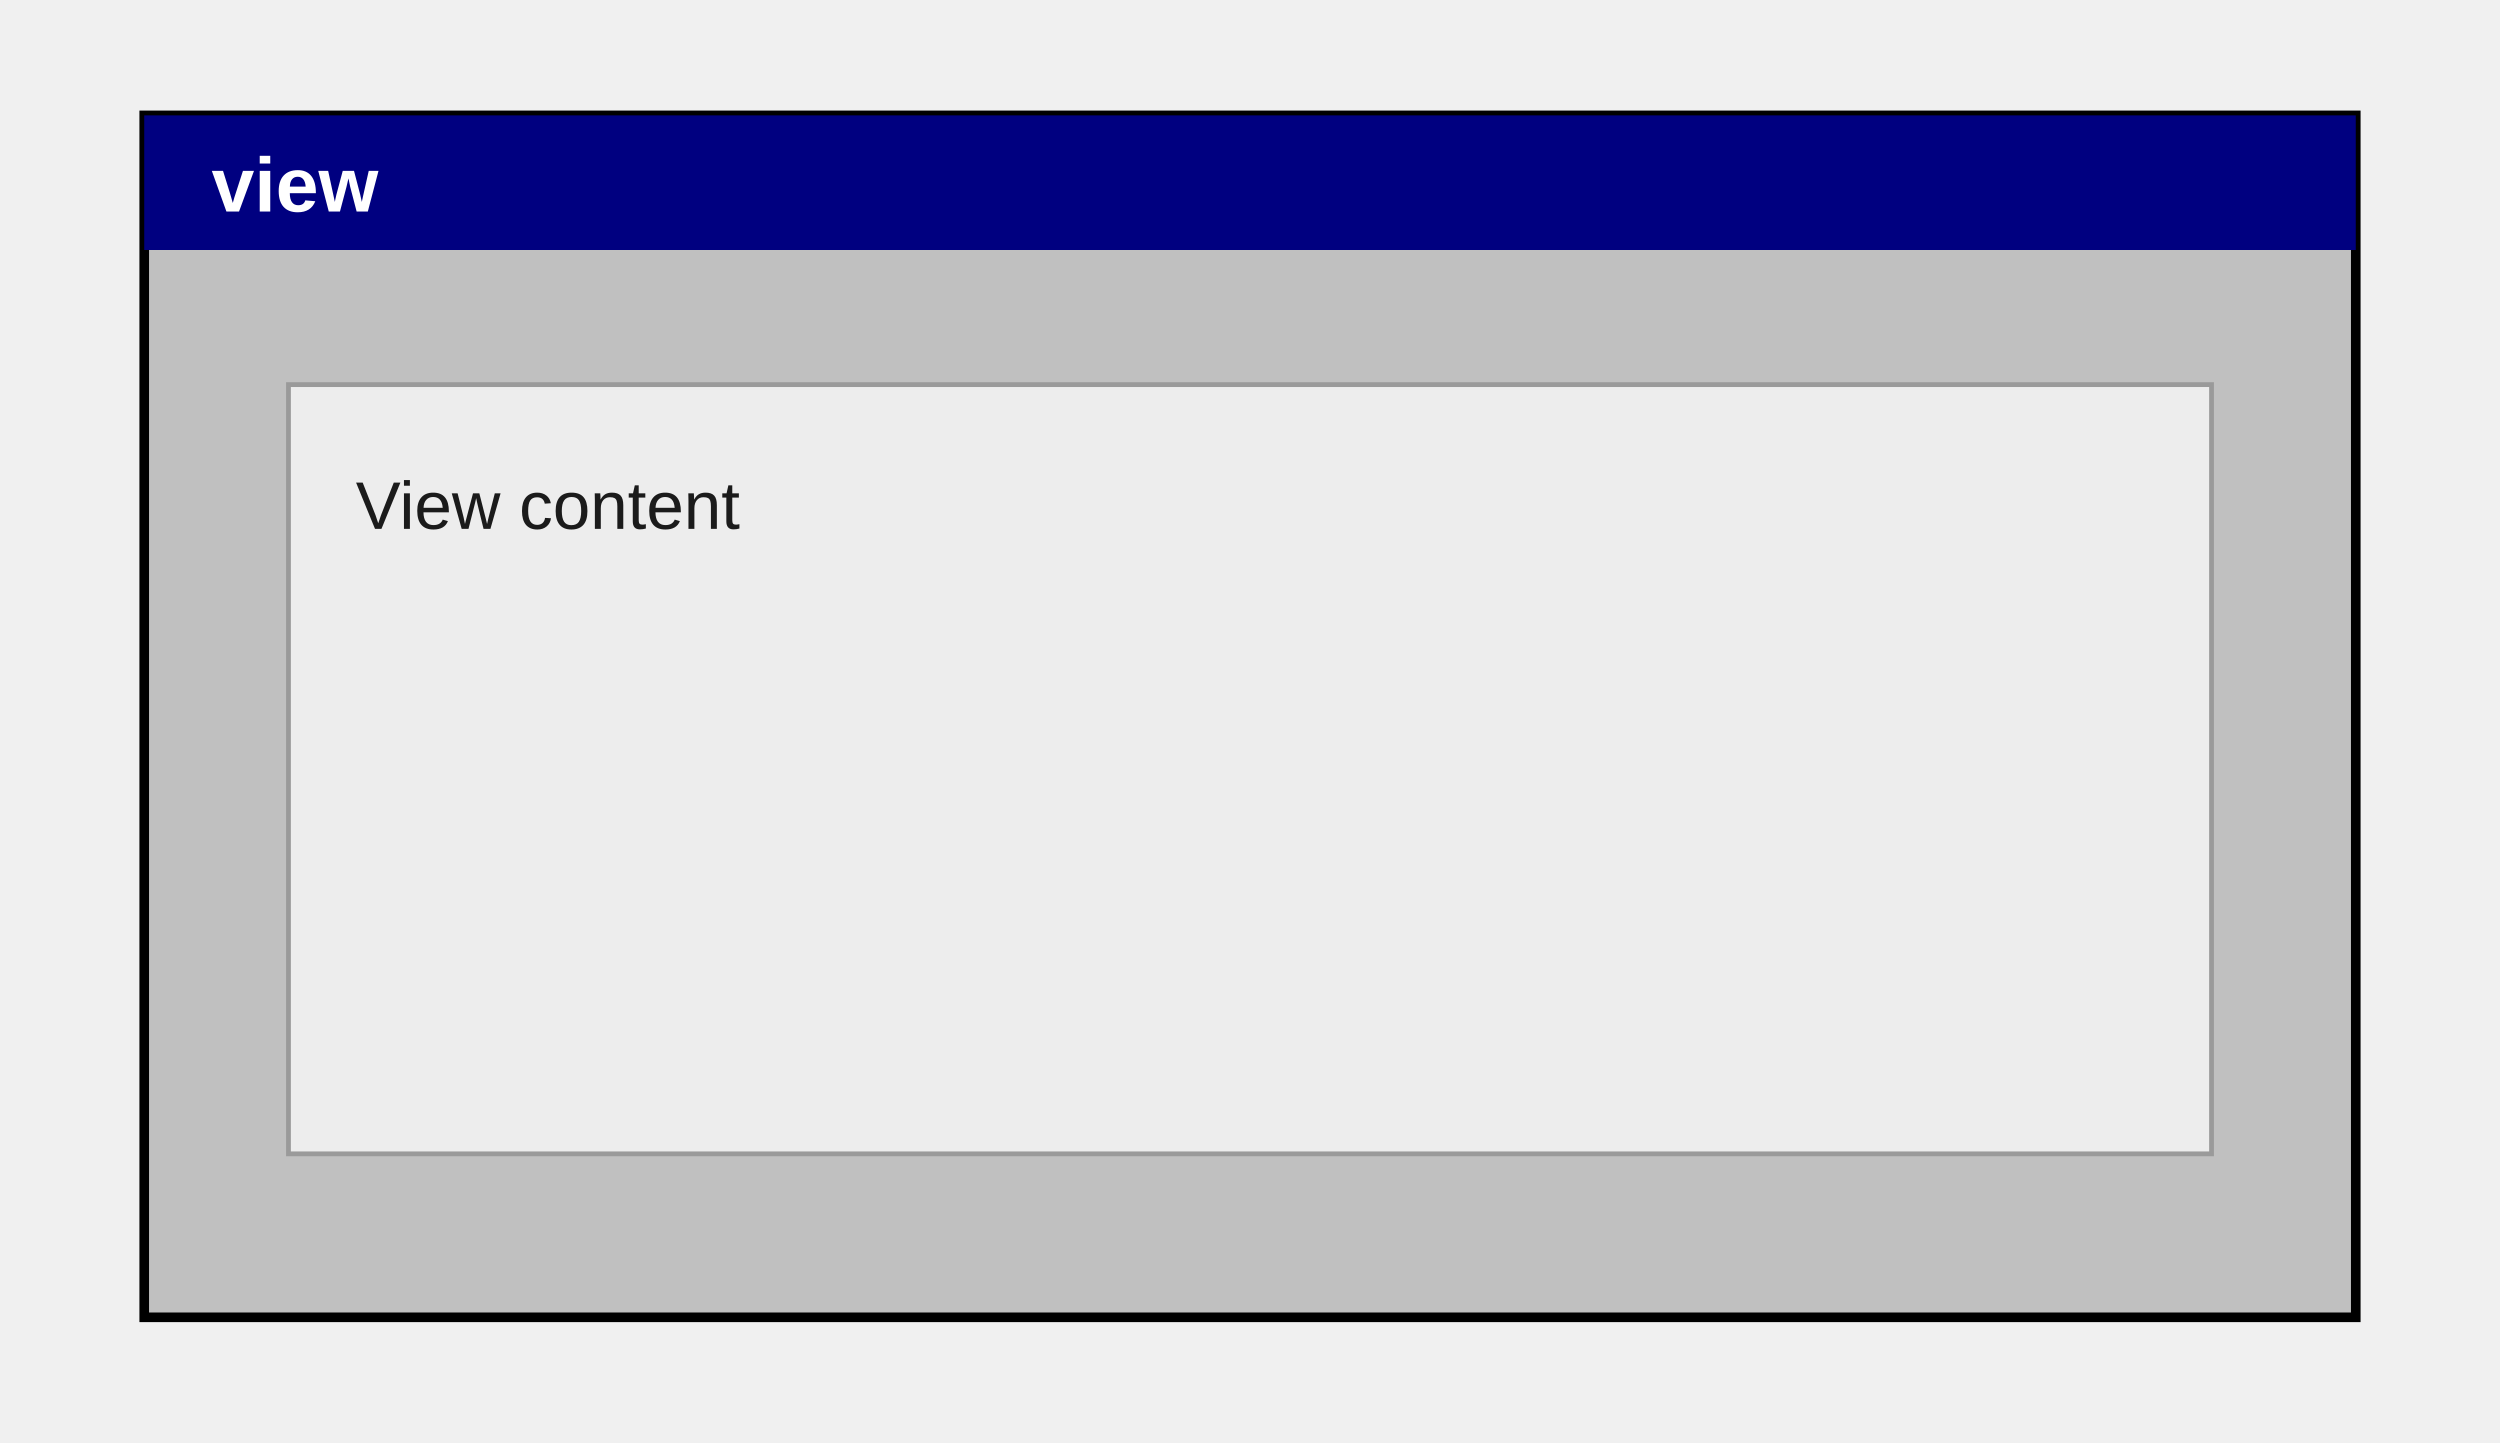
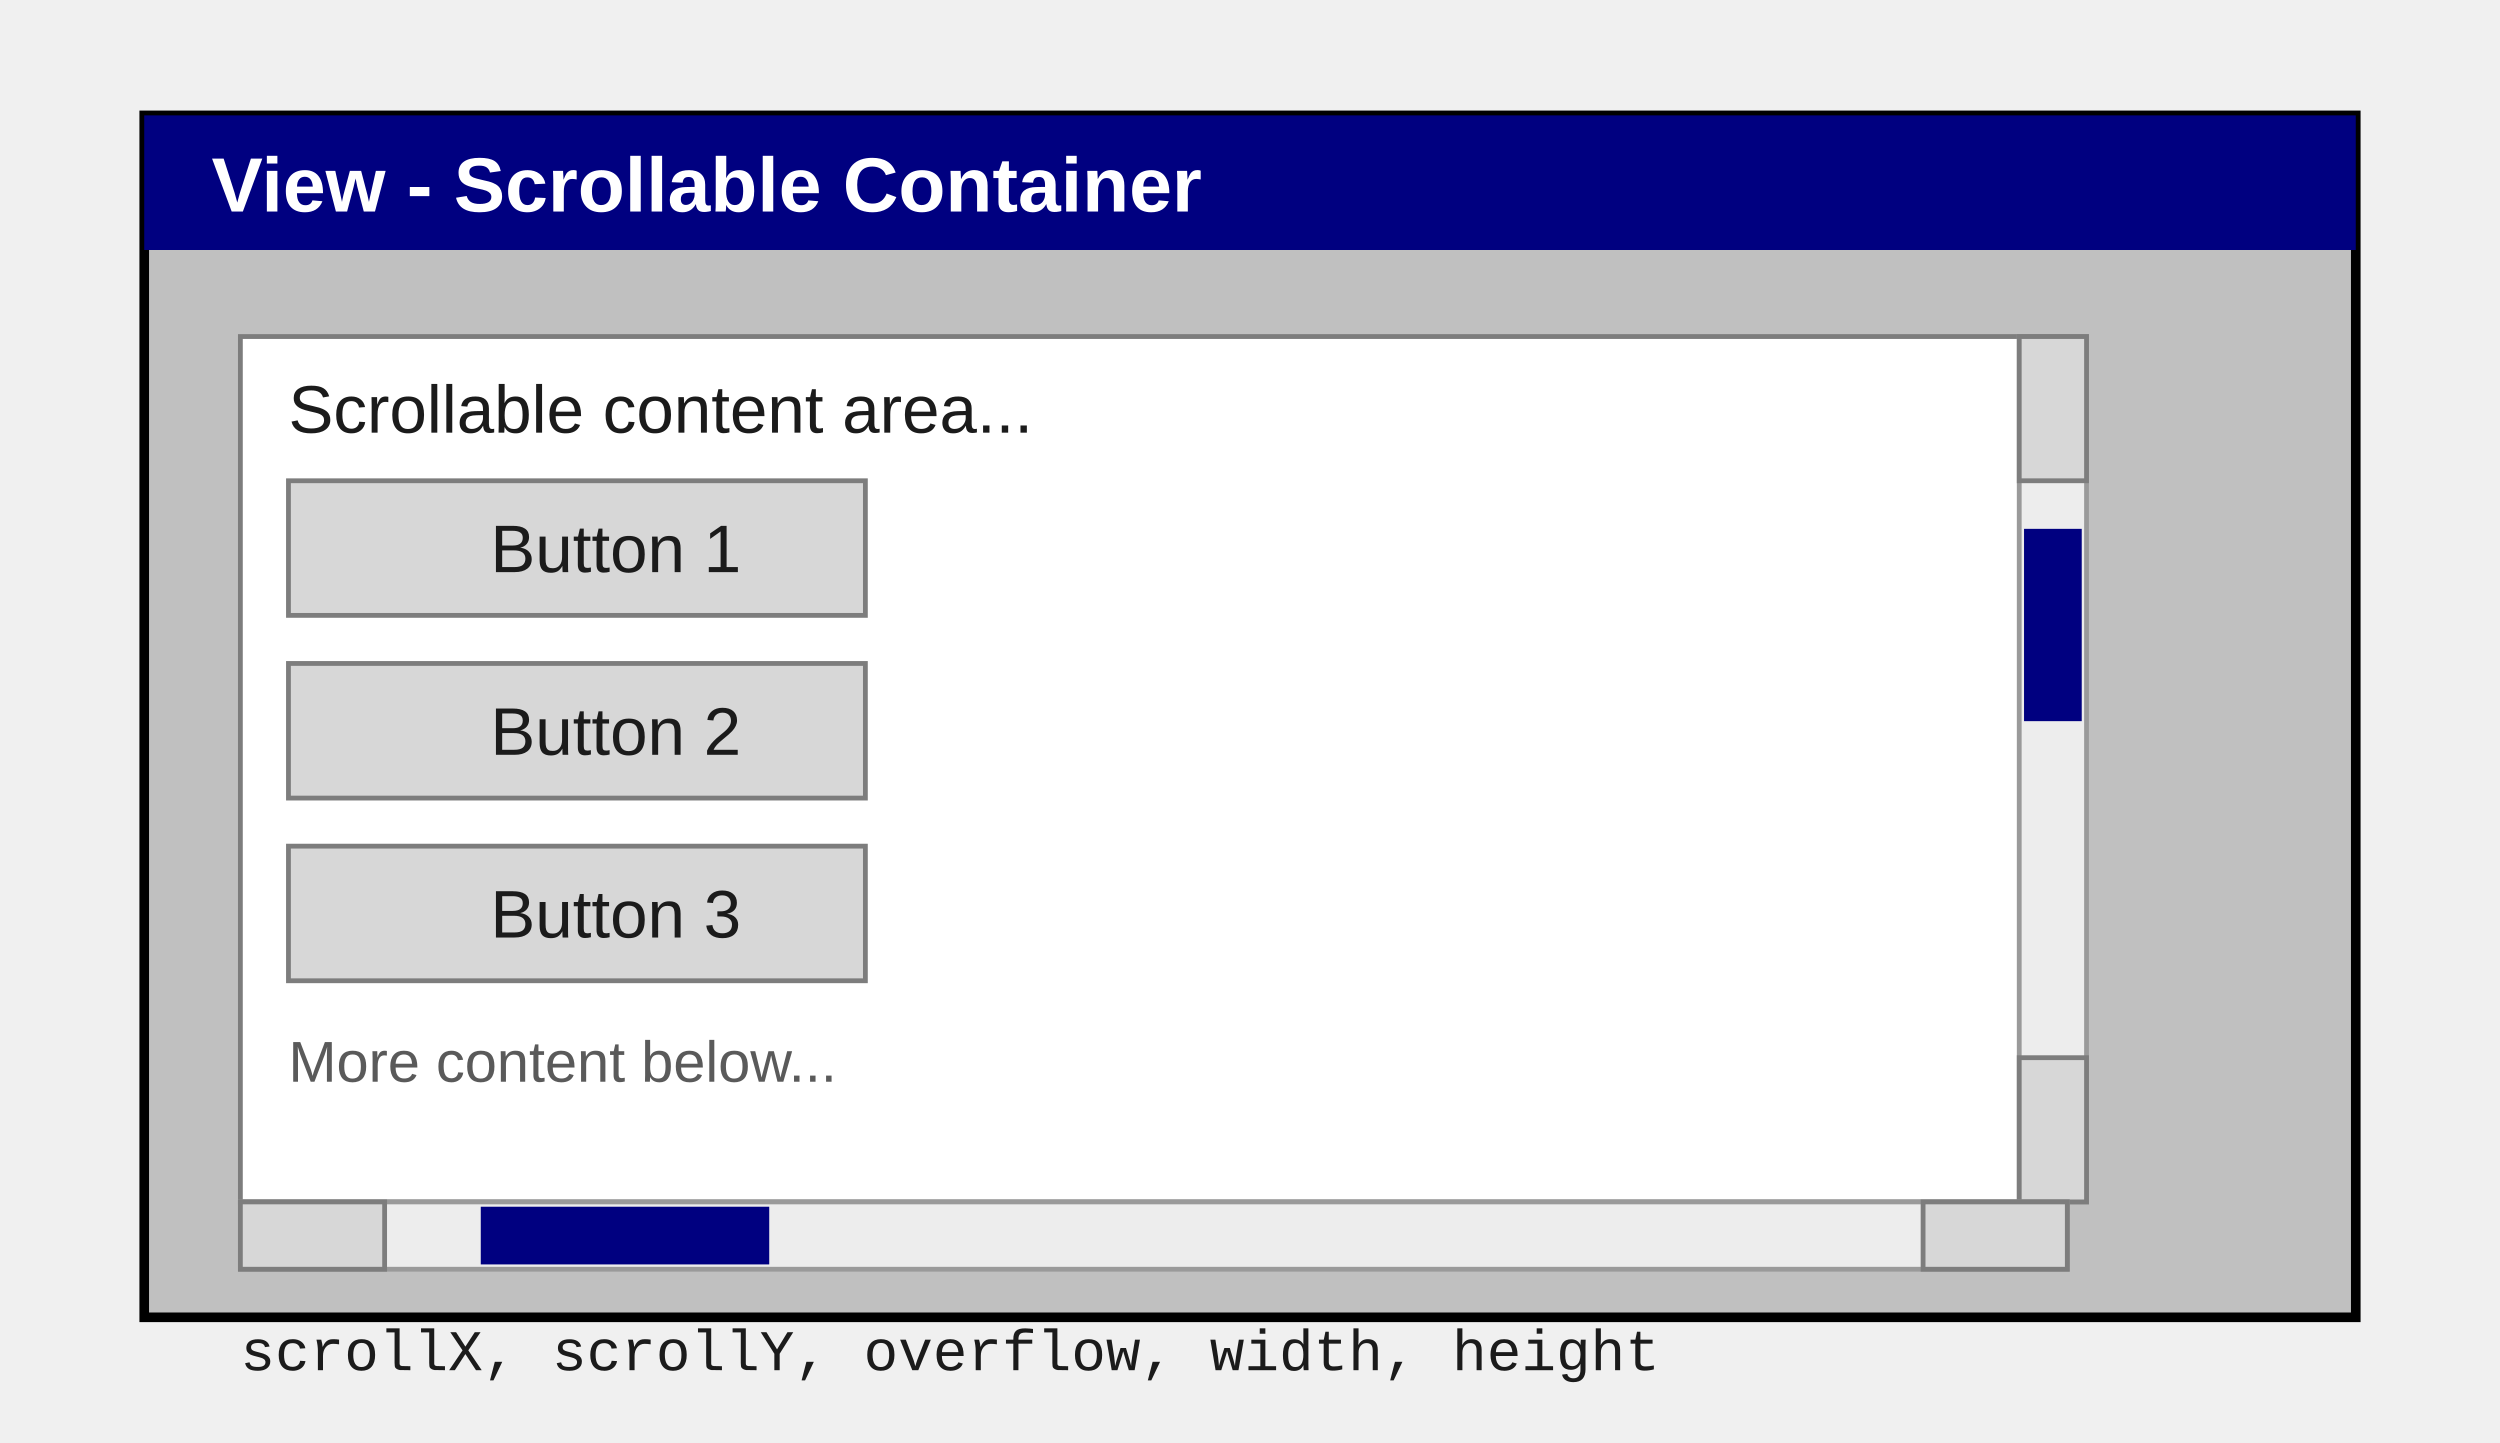
<svg xmlns="http://www.w3.org/2000/svg" width="520" height="300" viewBox="0 0 520 300">
  <defs>
    <style>
      .title { font: 600 16px 'Segoe UI', Arial, sans-serif; fill: #ffffff; }
      .text { font: 14px 'Segoe UI', Arial, sans-serif; fill: #1b1b1b; }
      .muted { font: 12px 'Segoe UI', Arial, sans-serif; fill: #5a5a5a; }
      .window { fill: #c0c0c0; stroke: #000; stroke-width: 2; }
      .titlebar { fill: #000080; }
      .panel { fill: #ededed; stroke: #9a9a9a; stroke-width: 1; }
      .inset { fill: #ffffff; stroke: #7d7d7d; stroke-width: 1; }
      .button { fill: #d7d7d7; stroke: #7d7d7d; stroke-width: 1; }
      .status { fill: #d6d6d6; stroke: #8a8a8a; stroke-width: 1; }
      .menu { fill: #e6e6e6; stroke: #9a9a9a; stroke-width: 1; }
      .accent { fill: #000080; }
    </style>
  </defs>
  <rect x="30" y="24" width="460" height="250" class="window" />
  <rect x="30" y="24" width="460" height="28" class="titlebar" />
-   <text x="44" y="44" class="title">view</text>
-   <rect x="60" y="80" width="400" height="160" class="panel" />
-   <text x="74" y="110" class="text">View content</text>
+   <text x="44" y="44" class="title">View - Scrollable Container</text>
+   <rect x="50" y="70" width="380" height="180" class="inset" />
+   <text x="60" y="90" class="text">Scrollable content area...</text>
+   <rect x="60" y="100" width="120" height="28" class="button" />
+   <text x="102" y="119" class="text">Button 1</text>
+   <rect x="60" y="138" width="120" height="28" class="button" />
+   <text x="102" y="157" class="text">Button 2</text>
+   <rect x="60" y="176" width="120" height="28" class="button" />
+   <text x="102" y="195" class="text">Button 3</text>
+   <text x="60" y="225" class="muted">More content below...</text>
+   <rect x="420" y="70" width="14" height="180" class="panel" />
+   <rect x="420" y="70" width="14" height="30" class="button" />
+   <rect x="420" y="220" width="14" height="30" class="button" />
+   <rect x="421" y="110" width="12" height="40" class="accent" />
+   <rect x="50" y="250" width="380" height="14" class="panel" />
+   <rect x="50" y="250" width="30" height="14" class="button" />
+   <rect x="400" y="250" width="30" height="14" class="button" />
+   <rect x="100" y="251" width="60" height="12" class="accent" />
+   <text x="50" y="285" style="font: 12px 'Courier New'; fill: #1b1b1b;">scrollX, scrollY, overflow, width, height</text>
</svg>
